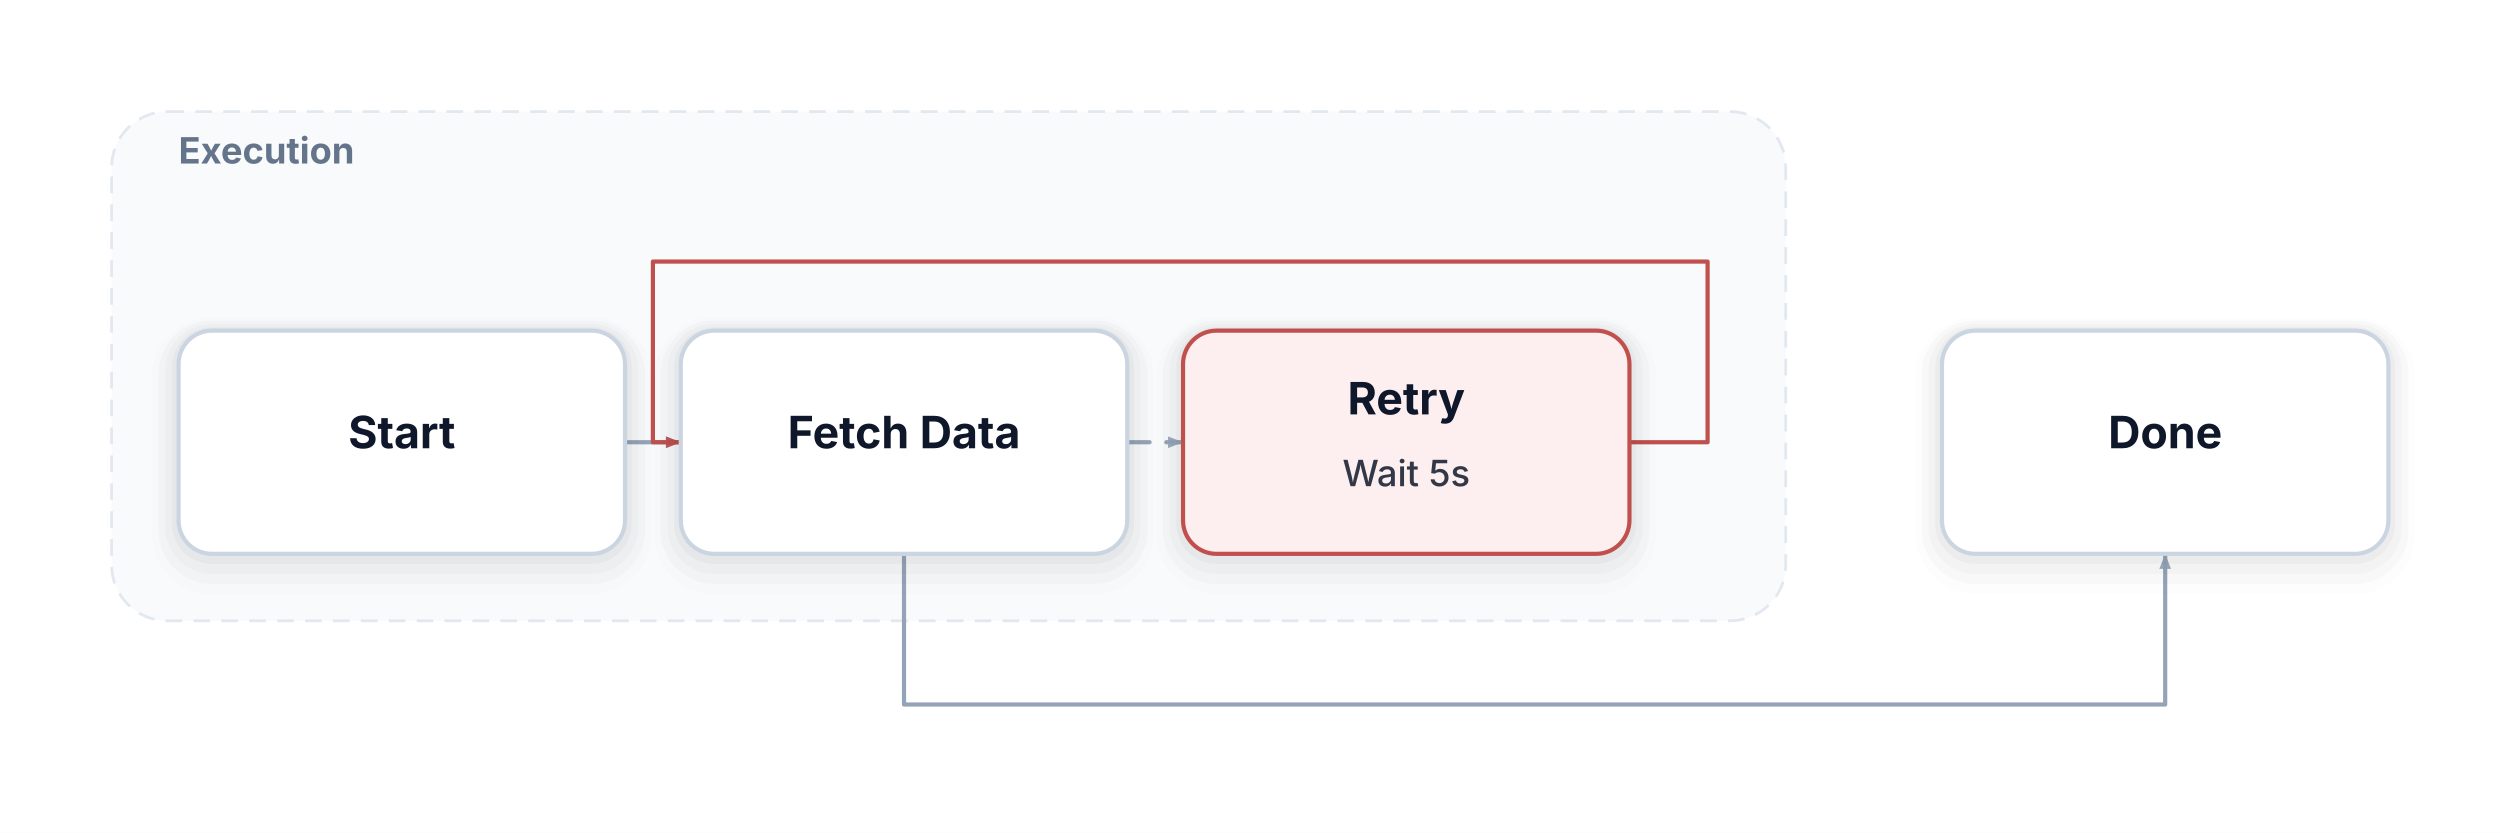
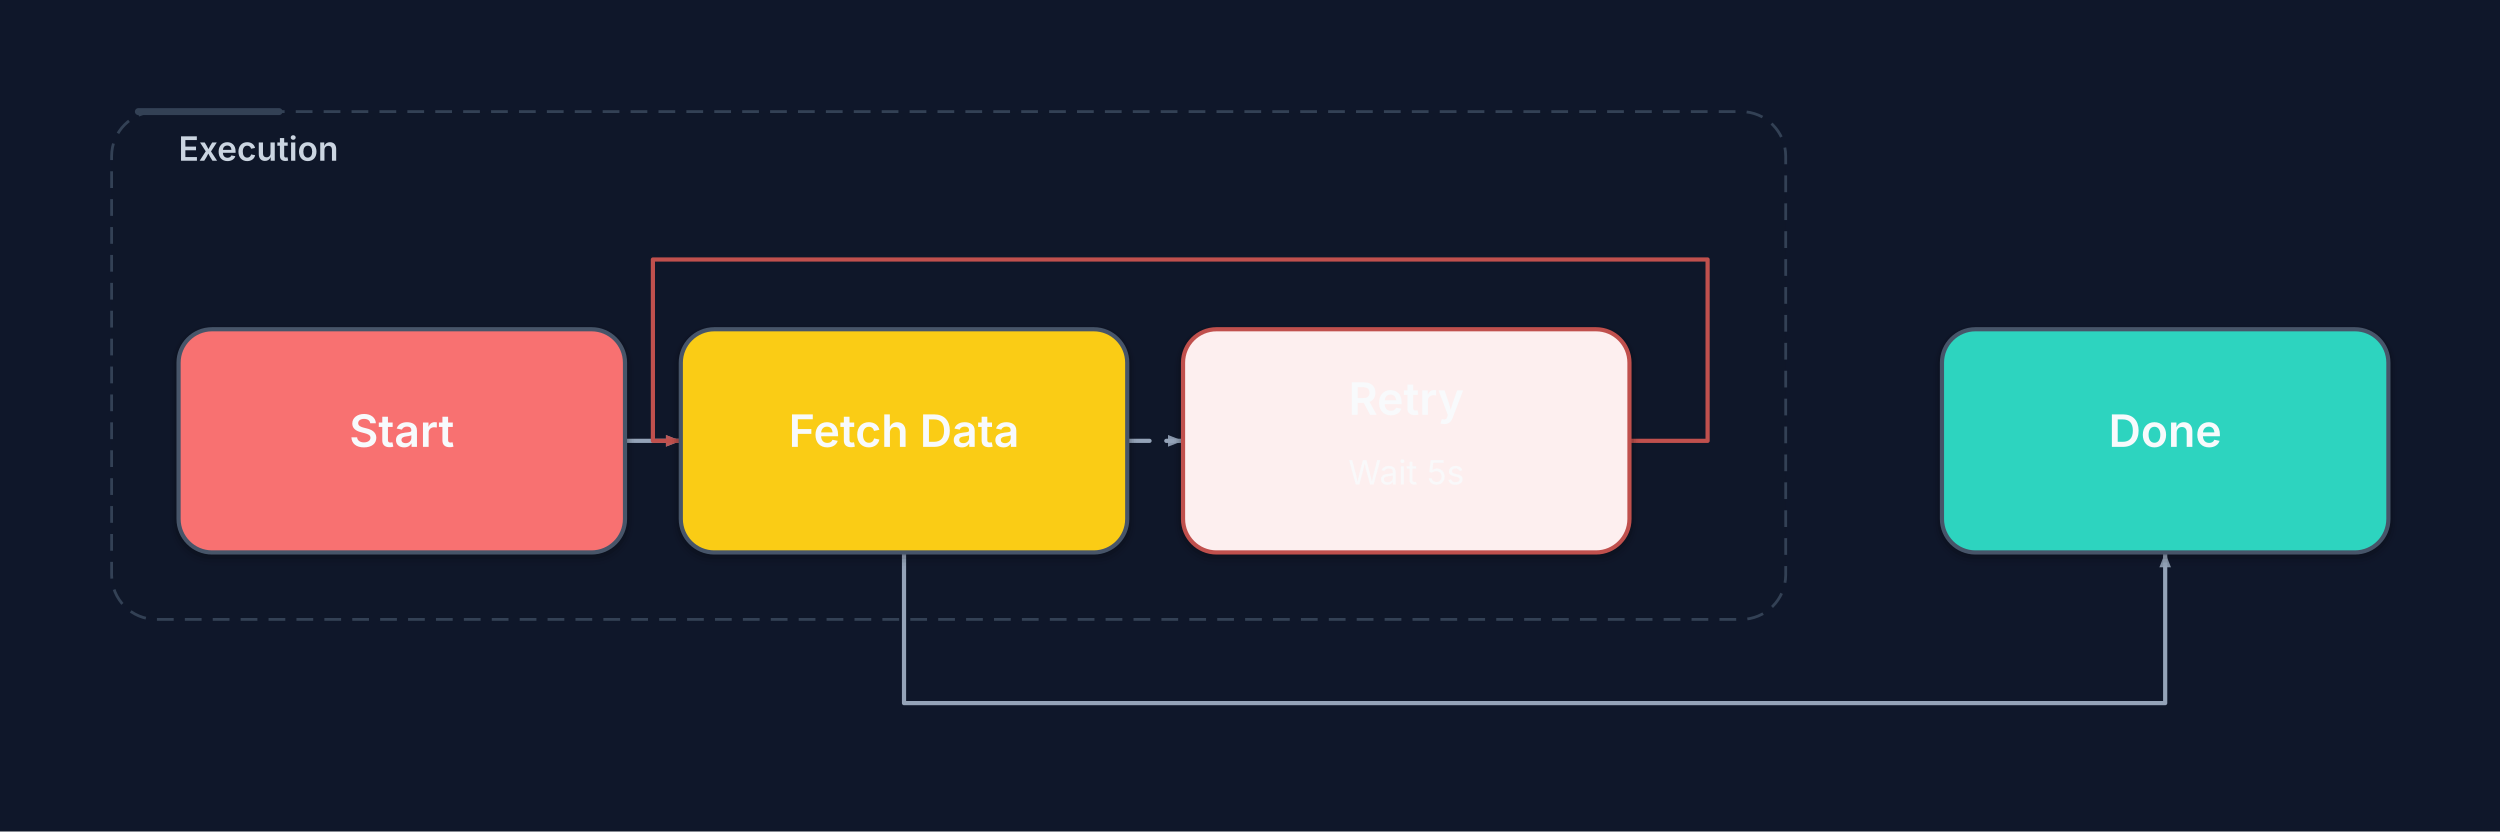
- <svg xmlns="http://www.w3.org/2000/svg" width="896" height="298.5" viewBox="0 0 896 298.5" fill="none" font-family="Inter, -apple-system, 'SF Pro Display', system-ui, sans-serif">
+ <svg xmlns="http://www.w3.org/2000/svg" width="896" height="298" viewBox="0 0 896 298" fill="none" font-family="Inter, 'Geist Sans', 'Segoe UI', Roboto, Helvetica, Arial, sans-serif">
  <defs>
    <filter id="drop-shadow" x="-20%" y="-20%" width="140%" height="140%">
      <feMerge>
        <feMergeNode in="shadow1" />
        <feMergeNode in="shadow2" />
        <feMergeNode in="SourceGraphic" />
      </feMerge>
-       <feGaussianBlur in="SourceAlpha" stdDeviation="12" result="blur1" />
-       <feOffset dx="0" dy="9" in="blur1" result="offsetblur1" />
+       <feGaussianBlur in="SourceAlpha" stdDeviation="4" result="blur1" />
+       <feOffset dx="0" dy="3" in="blur1" result="offsetblur1" />
      <feComponentTransfer in="offsetblur1" result="shadow1">
-         <feFuncA type="linear" slope="0.05" />
+         <feFuncA type="linear" slope="0.18" />
      </feComponentTransfer>
-       <feGaussianBlur in="SourceAlpha" stdDeviation="3.6" result="blur2" />
-       <feOffset dx="0" dy="2.4" in="blur2" result="offsetblur2" />
+       <feGaussianBlur in="SourceAlpha" stdDeviation="1.2" result="blur2" />
+       <feOffset dx="0" dy="0.8" in="blur2" result="offsetblur2" />
      <feComponentTransfer in="offsetblur2" result="shadow2">
-         <feFuncA type="linear" slope="0.1" />
+         <feFuncA type="linear" slope="0.36" />
      </feComponentTransfer>
    </filter>
    <marker id="arrow-28792373bc" viewBox="0 0 10.02 10.02" refX="9.02" refY="5.01" markerWidth="6" markerHeight="6" orient="auto" markerUnits="userSpaceOnUse">
      <path d="M 0 1.5 L 9.02 5.01 L 0 8.52 Z" fill="#94A3B8" opacity="0.9" />
    </marker>
    <marker id="arrow-e3ff5b724f" viewBox="0 0 10.02 10.02" refX="9.02" refY="5.01" markerWidth="6" markerHeight="6" orient="auto" markerUnits="userSpaceOnUse">
      <path d="M 0 1.5 L 9.02 5.01 L 0 8.52 Z" fill="#C0504D" opacity="0.9" />
    </marker>
  </defs>
-   <rect x="0" y="0" width="896" height="298.5" fill="#FFFFFF" />
+   <rect x="0" y="0" width="896" height="298" fill="#0F172A" />
  <g id="groups">
-     <rect x="40" y="40" width="600" height="182.5" rx="20" ry="20" stroke="#E2E8F0" stroke-width="1" stroke-dasharray="6 4" fill="#F8FAFC" fill-opacity="1" />
-     <text x="64" y="58.6" fill="#64748B" font-family="Inter, -apple-system, 'SF Pro Display', system-ui, sans-serif" font-size="13" font-weight="700">Execution</text>
+     <rect x="40" y="40" width="600" height="182" rx="16" ry="16" stroke="#334155" stroke-width="1" stroke-dasharray="6 4" fill="#0F172A" fill-opacity="0.4" />
+     <line x1="49.6" y1="40" x2="100" y2="40" stroke="#334155" stroke-width="2.5" stroke-linecap="round" />
+     <text x="64" y="57.6" fill="#CBD5E1" font-family="Inter, 'Geist Sans', 'Segoe UI', Roboto, Helvetica, Arial, sans-serif" font-size="12" font-weight="600">Execution</text>
  </g>
  <g id="edges">
-     <path d="M 224 158.5 L 244 158.5" stroke="#94A3B8" stroke-width="1.5" stroke-linecap="round" stroke-linejoin="round" marker-end="url(#arrow-28792373bc)" />
-     <path d="M 404 158.5 L 414 158.5 L 424 158.5" stroke="#94A3B8" stroke-width="1.5" stroke-linecap="round" stroke-linejoin="round" marker-end="url(#arrow-28792373bc)" stroke-dasharray="8 6" />
-     <path d="M 584 158.5 L 612 158.5 L 612 93.75 L 234 93.75 L 234 158.5 L 244 158.5" stroke="#C0504D" stroke-width="1.5" stroke-linecap="round" stroke-linejoin="round" marker-end="url(#arrow-e3ff5b724f)" />
-     <path d="M 324 198.5 L 324 252.5 L 776 252.5 L 776 198.5" stroke="#94A3B8" stroke-width="1.5" stroke-linecap="round" stroke-linejoin="round" marker-end="url(#arrow-28792373bc)" />
+     <path d="M 224 158 L 244 158" stroke="#94A3B8" stroke-width="1.5" stroke-linecap="round" stroke-linejoin="round" marker-end="url(#arrow-28792373bc)" />
+     <path d="M 404 158 L 414 158 L 424 158" stroke="#94A3B8" stroke-width="1.5" stroke-linecap="round" stroke-linejoin="round" marker-end="url(#arrow-28792373bc)" stroke-dasharray="8 6" />
+     <path d="M 584 158 L 612 158 L 612 93 L 234 93 L 234 158 L 244 158" stroke="#C0504D" stroke-width="1.5" stroke-linecap="round" stroke-linejoin="round" marker-end="url(#arrow-e3ff5b724f)" />
+     <path d="M 324 198 L 324 252 L 776 252 L 776 198" stroke="#94A3B8" stroke-width="1.5" stroke-linecap="round" stroke-linejoin="round" marker-end="url(#arrow-28792373bc)" />
  </g>
  <g id="nodes">
    <g id="start">
-       <rect x="64" y="118.5" width="160" height="80" rx="12" ry="12" fill="#000000" opacity="0.03" />
-       <rect x="61.6" y="117.3" width="164.8" height="84.8" rx="14.4" ry="14.4" fill="#000000" opacity="0.03" />
-       <rect x="59.2" y="116.1" width="169.6" height="89.6" rx="16.8" ry="16.8" fill="#000000" opacity="0.02" />
-       <rect x="56.8" y="114.9" width="174.4" height="94.4" rx="19.2" ry="19.2" fill="#000000" opacity="0.02" />
-       <rect x="54.4" y="113.7" width="179.2" height="99.2" rx="21.6" ry="21.6" fill="#000000" opacity="0.01" />
-       <rect x="52" y="112.5" width="184" height="104" rx="24" ry="24" fill="#000000" opacity="0" />
-       <rect x="64" y="118.5" width="160" height="80" rx="12" ry="12" fill="#FFFFFF" stroke="#CBD5E1" stroke-width="1.5" />
-       <text x="144" y="160.66" fill="#0F172A" text-anchor="middle" font-family="Inter, -apple-system, 'SF Pro Display', system-ui, sans-serif" font-size="16" font-weight="700">Start</text>
+       <rect x="64" y="118" width="160" height="80" rx="12" ry="12" fill="#000000" opacity="0.12" />
+       <rect x="63.2" y="117.6" width="161.6" height="81.6" rx="12.8" ry="12.8" fill="#000000" opacity="0.1" />
+       <rect x="62.4" y="117.2" width="163.2" height="83.2" rx="13.6" ry="13.6" fill="#000000" opacity="0.09" />
+       <rect x="61.6" y="116.8" width="164.8" height="84.8" rx="14.4" ry="14.4" fill="#000000" opacity="0.06" />
+       <rect x="60.8" y="116.4" width="166.4" height="86.4" rx="15.2" ry="15.2" fill="#000000" opacity="0.03" />
+       <rect x="60" y="116" width="168" height="88" rx="16" ry="16" fill="#000000" opacity="0.01" />
+       <rect x="64" y="118" width="160" height="80" rx="12" ry="12" fill="#F87171" stroke="#475569" stroke-width="1.5" />
+       <text x="144" y="160.16" fill="#F8FAFC" text-anchor="middle" font-family="Inter, 'Geist Sans', 'Segoe UI', Roboto, Helvetica, Arial, sans-serif" font-size="16" font-weight="600">Start</text>
    </g>
    <g id="fetch">
-       <rect x="244" y="118.5" width="160" height="80" rx="12" ry="12" fill="#000000" opacity="0.03" />
-       <rect x="241.6" y="117.3" width="164.8" height="84.8" rx="14.4" ry="14.4" fill="#000000" opacity="0.03" />
-       <rect x="239.2" y="116.1" width="169.6" height="89.6" rx="16.8" ry="16.8" fill="#000000" opacity="0.02" />
-       <rect x="236.8" y="114.9" width="174.4" height="94.4" rx="19.2" ry="19.2" fill="#000000" opacity="0.02" />
-       <rect x="234.4" y="113.7" width="179.2" height="99.2" rx="21.6" ry="21.6" fill="#000000" opacity="0.01" />
-       <rect x="232" y="112.5" width="184" height="104" rx="24" ry="24" fill="#000000" opacity="0" />
-       <rect x="244" y="118.5" width="160" height="80" rx="12" ry="12" fill="#FFFFFF" stroke="#CBD5E1" stroke-width="1.5" />
-       <text x="324" y="160.66" fill="#0F172A" text-anchor="middle" font-family="Inter, -apple-system, 'SF Pro Display', system-ui, sans-serif" font-size="16" font-weight="700">Fetch Data</text>
+       <rect x="244" y="118" width="160" height="80" rx="12" ry="12" fill="#000000" opacity="0.12" />
+       <rect x="243.2" y="117.6" width="161.6" height="81.6" rx="12.8" ry="12.8" fill="#000000" opacity="0.1" />
+       <rect x="242.4" y="117.2" width="163.2" height="83.2" rx="13.6" ry="13.6" fill="#000000" opacity="0.09" />
+       <rect x="241.6" y="116.8" width="164.8" height="84.8" rx="14.4" ry="14.4" fill="#000000" opacity="0.06" />
+       <rect x="240.8" y="116.4" width="166.4" height="86.4" rx="15.2" ry="15.2" fill="#000000" opacity="0.03" />
+       <rect x="240" y="116" width="168" height="88" rx="16" ry="16" fill="#000000" opacity="0.01" />
+       <rect x="244" y="118" width="160" height="80" rx="12" ry="12" fill="#FACC15" stroke="#475569" stroke-width="1.5" />
+       <text x="324" y="160.16" fill="#F8FAFC" text-anchor="middle" font-family="Inter, 'Geist Sans', 'Segoe UI', Roboto, Helvetica, Arial, sans-serif" font-size="16" font-weight="600">Fetch Data</text>
    </g>
    <g id="retry">
-       <rect x="424" y="118.5" width="160" height="80" rx="12" ry="12" fill="#000000" opacity="0.03" />
-       <rect x="421.6" y="117.3" width="164.8" height="84.8" rx="14.4" ry="14.4" fill="#000000" opacity="0.03" />
-       <rect x="419.2" y="116.1" width="169.6" height="89.6" rx="16.8" ry="16.8" fill="#000000" opacity="0.02" />
-       <rect x="416.8" y="114.9" width="174.4" height="94.4" rx="19.2" ry="19.2" fill="#000000" opacity="0.02" />
-       <rect x="414.4" y="113.7" width="179.2" height="99.2" rx="21.6" ry="21.6" fill="#000000" opacity="0.01" />
-       <rect x="412" y="112.5" width="184" height="104" rx="24" ry="24" fill="#000000" opacity="0" />
-       <rect x="424" y="118.5" width="160" height="80" rx="12" ry="12" fill="#FDEFEF" stroke="#C0504D" stroke-width="1.5" />
-       <text x="504" y="148.53" fill="#0F172A" text-anchor="middle" font-family="Inter, -apple-system, 'SF Pro Display', system-ui, sans-serif" font-size="16" font-weight="700">Retry</text>
-       <text x="504" y="174.25" fill="#0F172A" text-anchor="middle" font-family="Inter, -apple-system, 'SF Pro Display', system-ui, sans-serif" font-size="13" font-weight="500" opacity="0.85">Wait 5s</text>
+       <rect x="424" y="118" width="160" height="80" rx="12" ry="12" fill="#000000" opacity="0.12" />
+       <rect x="423.2" y="117.6" width="161.6" height="81.6" rx="12.8" ry="12.8" fill="#000000" opacity="0.1" />
+       <rect x="422.4" y="117.2" width="163.2" height="83.2" rx="13.6" ry="13.6" fill="#000000" opacity="0.09" />
+       <rect x="421.6" y="116.8" width="164.8" height="84.8" rx="14.4" ry="14.4" fill="#000000" opacity="0.06" />
+       <rect x="420.8" y="116.4" width="166.4" height="86.4" rx="15.2" ry="15.2" fill="#000000" opacity="0.03" />
+       <rect x="420" y="116" width="168" height="88" rx="16" ry="16" fill="#000000" opacity="0.01" />
+       <rect x="424" y="118" width="160" height="80" rx="12" ry="12" fill="#FDEFEF" stroke="#C0504D" stroke-width="1.5" />
+       <text x="504" y="148.66" fill="#F8FAFC" text-anchor="middle" font-family="Inter, 'Geist Sans', 'Segoe UI', Roboto, Helvetica, Arial, sans-serif" font-size="16" font-weight="600">Retry</text>
+       <text x="504" y="173.62" fill="#F8FAFC" text-anchor="middle" font-family="Inter, 'Geist Sans', 'Segoe UI', Roboto, Helvetica, Arial, sans-serif" font-size="12" font-weight="400" opacity="0.85">Wait 5s</text>
    </g>
    <g id="done">
-       <rect x="696" y="118.5" width="160" height="80" rx="12" ry="12" fill="#000000" opacity="0.03" />
-       <rect x="693.6" y="117.3" width="164.8" height="84.8" rx="14.4" ry="14.4" fill="#000000" opacity="0.03" />
-       <rect x="691.2" y="116.1" width="169.6" height="89.6" rx="16.8" ry="16.8" fill="#000000" opacity="0.02" />
-       <rect x="688.8" y="114.9" width="174.4" height="94.4" rx="19.2" ry="19.2" fill="#000000" opacity="0.02" />
-       <rect x="686.4" y="113.7" width="179.2" height="99.2" rx="21.6" ry="21.6" fill="#000000" opacity="0.01" />
-       <rect x="684" y="112.5" width="184" height="104" rx="24" ry="24" fill="#000000" opacity="0" />
-       <rect x="696" y="118.5" width="160" height="80" rx="12" ry="12" fill="#FFFFFF" stroke="#CBD5E1" stroke-width="1.5" />
-       <text x="776" y="160.66" fill="#0F172A" text-anchor="middle" font-family="Inter, -apple-system, 'SF Pro Display', system-ui, sans-serif" font-size="16" font-weight="700">Done</text>
+       <rect x="696" y="118" width="160" height="80" rx="12" ry="12" fill="#000000" opacity="0.12" />
+       <rect x="695.2" y="117.6" width="161.6" height="81.6" rx="12.8" ry="12.8" fill="#000000" opacity="0.1" />
+       <rect x="694.4" y="117.2" width="163.2" height="83.2" rx="13.6" ry="13.6" fill="#000000" opacity="0.09" />
+       <rect x="693.6" y="116.8" width="164.8" height="84.8" rx="14.4" ry="14.4" fill="#000000" opacity="0.06" />
+       <rect x="692.8" y="116.4" width="166.4" height="86.4" rx="15.2" ry="15.2" fill="#000000" opacity="0.03" />
+       <rect x="692" y="116" width="168" height="88" rx="16" ry="16" fill="#000000" opacity="0.01" />
+       <rect x="696" y="118" width="160" height="80" rx="12" ry="12" fill="#2DD4BF" stroke="#475569" stroke-width="1.5" />
+       <text x="776" y="160.16" fill="#F8FAFC" text-anchor="middle" font-family="Inter, 'Geist Sans', 'Segoe UI', Roboto, Helvetica, Arial, sans-serif" font-size="16" font-weight="600">Done</text>
    </g>
  </g>
</svg>
